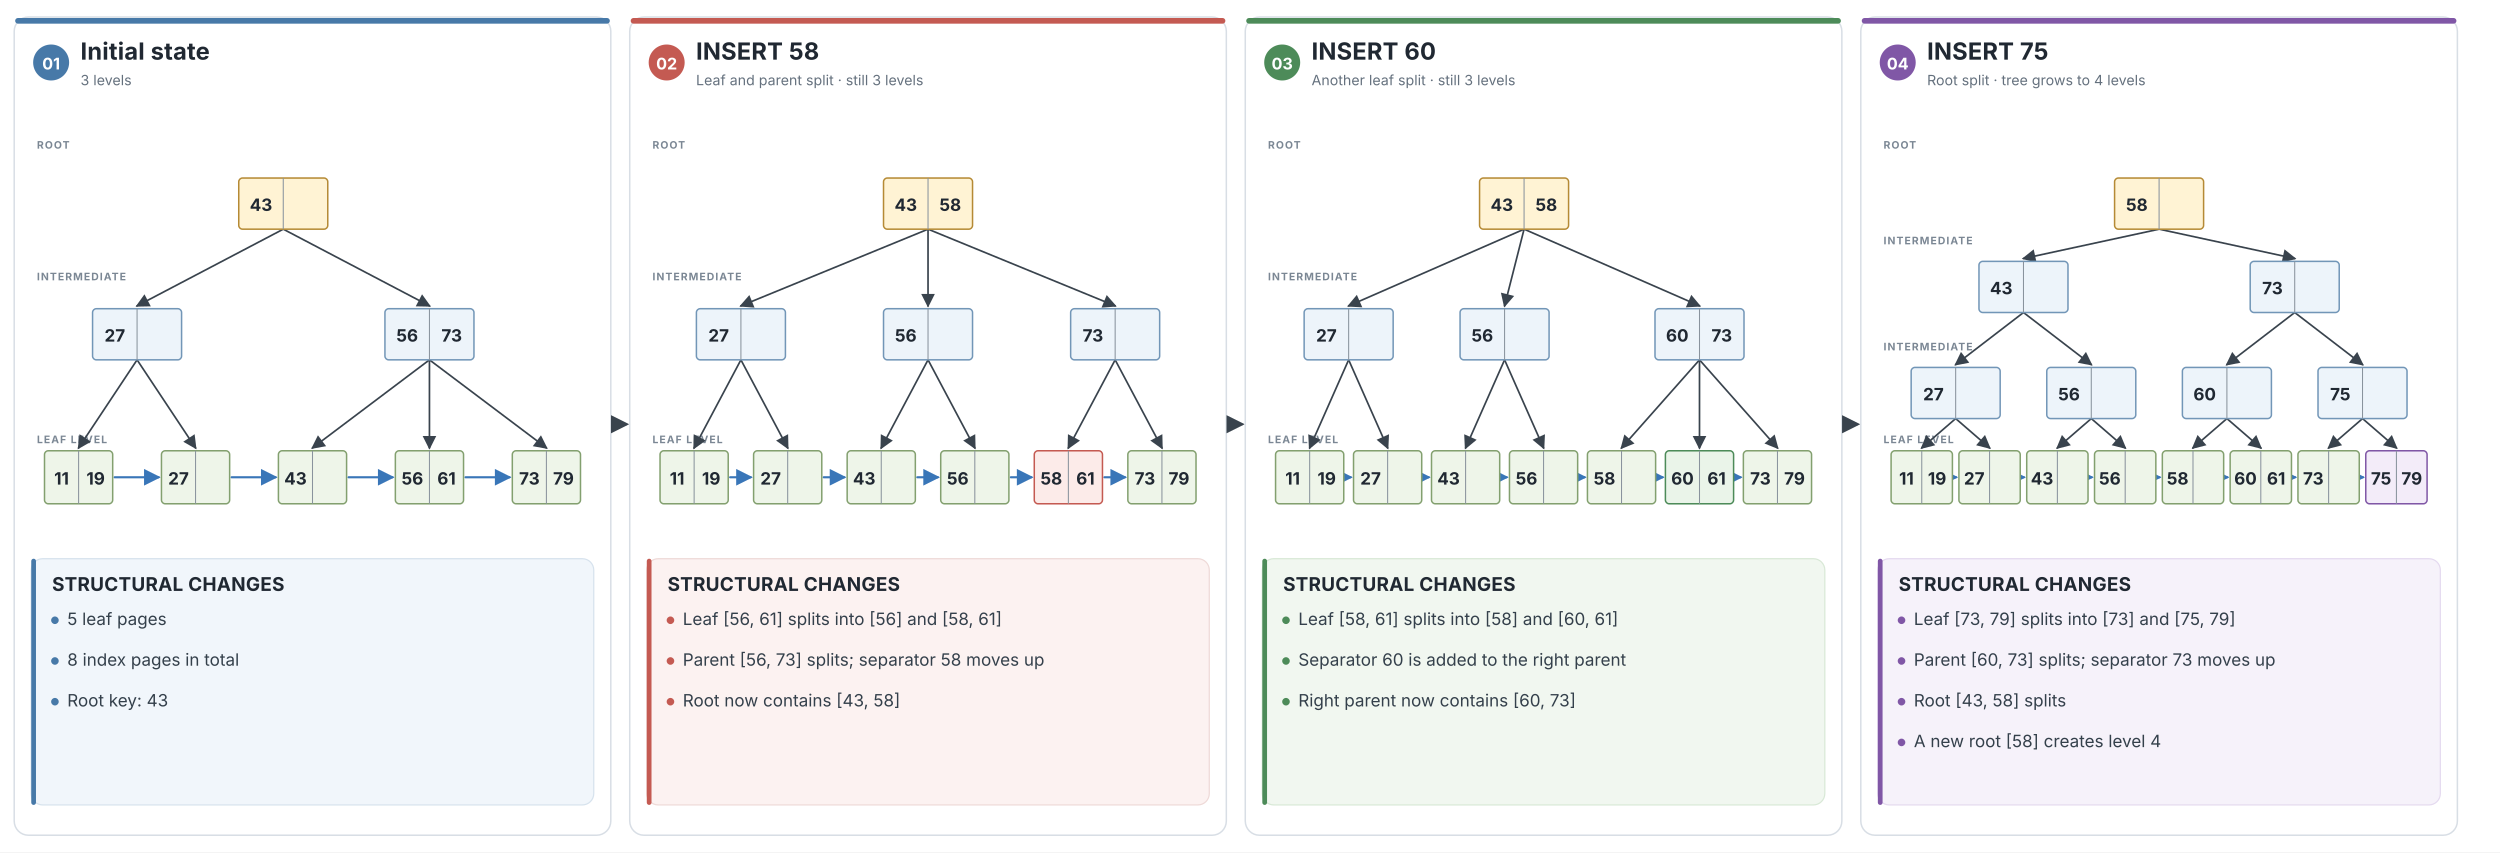
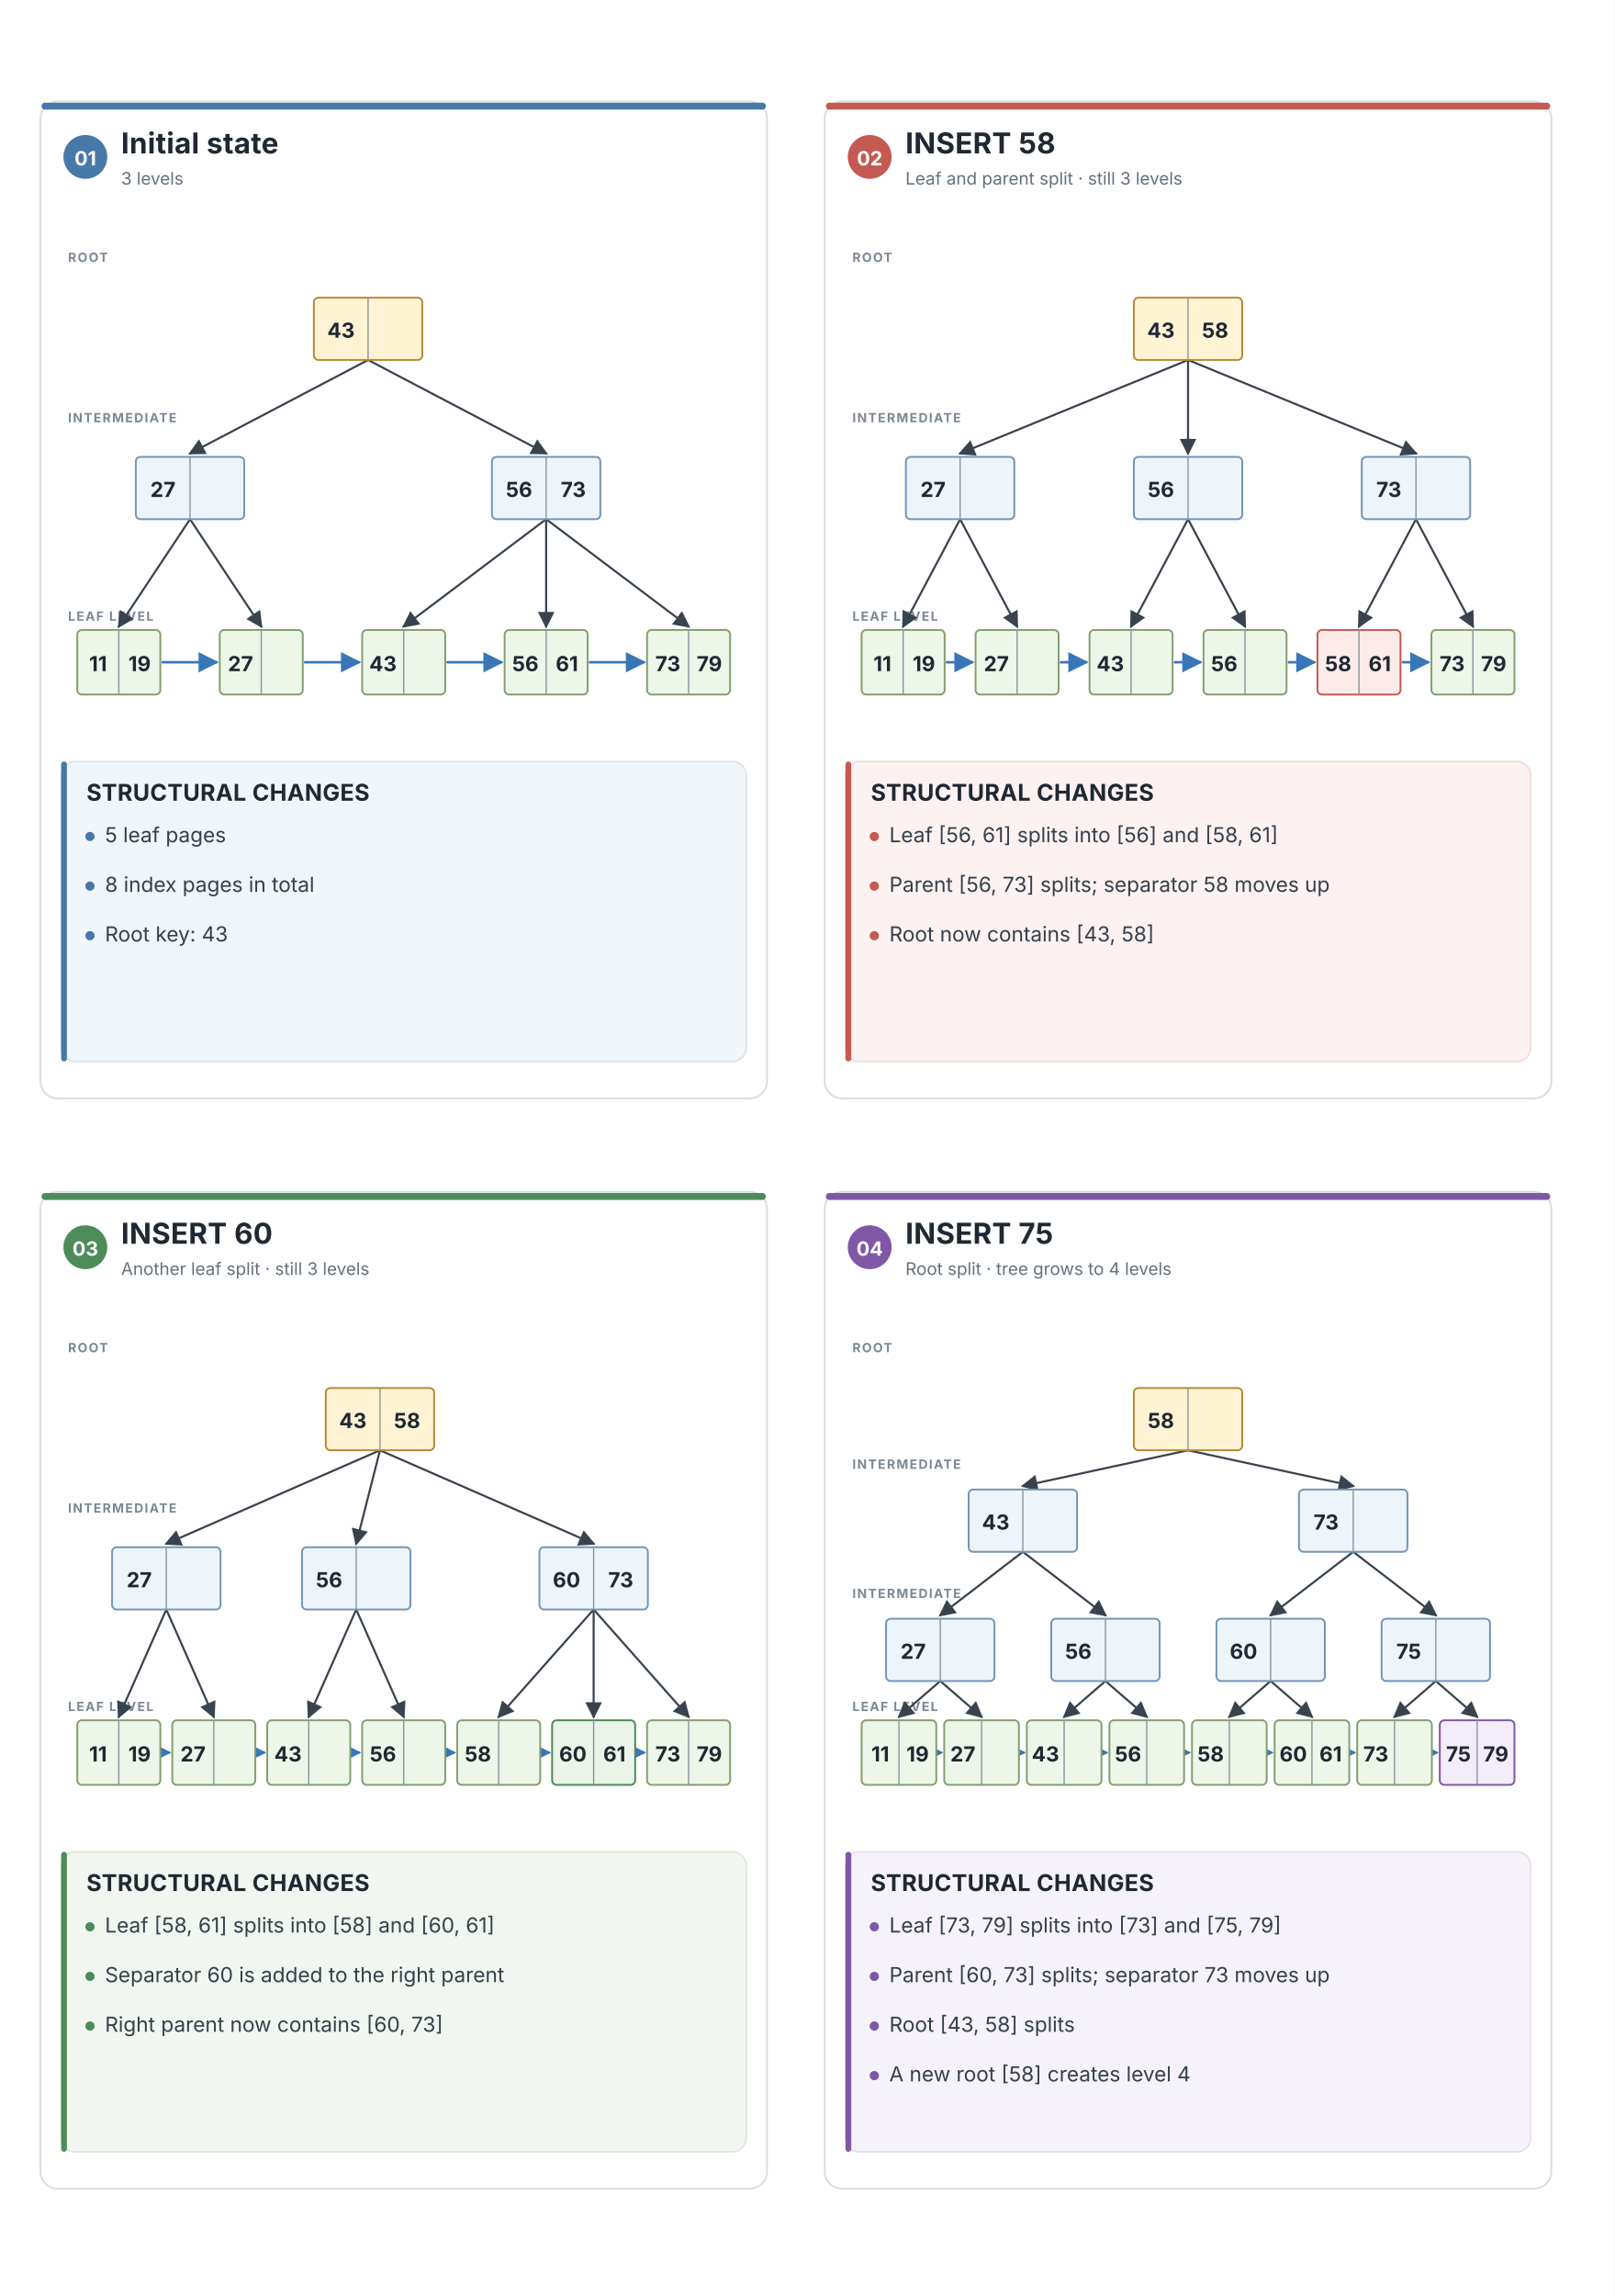
- <svg xmlns="http://www.w3.org/2000/svg" width="2640" height="900" viewBox="0 0 2640 900" role="img" aria-labelledby="title desc">
+ <svg xmlns="http://www.w3.org/2000/svg" width="1400" height="1990" viewBox="0 0 1400 1990" role="img" aria-labelledby="title desc">
  <defs>
    <marker id="arrowTree" markerWidth="8" markerHeight="8" refX="7" refY="4" orient="auto" markerUnits="strokeWidth">
      <path d="M0 0 L8 4 L0 8 Z" fill="#39434D" />
    </marker>
    <marker id="arrowLeaf" markerWidth="8" markerHeight="8" refX="7" refY="4" orient="auto" markerUnits="strokeWidth">
      <path d="M0 0 L8 4 L0 8 Z" fill="#3976B8" />
    </marker>
    <style>
    text { font-family: Inter, "Segoe UI", Arial, sans-serif; fill: #202832; }
    .panel { fill:#FFFFFF; stroke:#D8DEE5; stroke-width:1.6; }
    .stage-title { font-size:25px; font-weight:700; letter-spacing:.2px; }
    .stage-sub { font-size:15px; fill:#64707D; }
    .stage-num { font-size:17px; font-weight:700; fill:#FFFFFF; text-anchor:middle; dominant-baseline:middle; }
    .level-label { font-size:11px; font-weight:700; letter-spacing:1.1px; fill:#7B8794; }
    .key { font-size:18px; font-weight:650; text-anchor:middle; dominant-baseline:middle; }
    .leaf-key { font-size:15px; font-weight:650; text-anchor:middle; dominant-baseline:middle; }
    .tree-edge { fill:none; stroke:#39434D; stroke-width:1.8; stroke-linecap:round; marker-end:url(#arrowTree); }
    .leaf-edge { fill:none; stroke:#3976B8; stroke-width:2.2; stroke-linecap:round; marker-end:url(#arrowLeaf); }
    .note-head { font-size:20px; font-weight:700; letter-spacing:.25px; }
    .note { font-size:18px; fill:#34404B; }
    .node-outline { stroke-width:1.6; }
    .slot-divider { stroke:#89939D; stroke-width:1.1; }
  </style>
  </defs>
-   <rect width="100%" height="100%" fill="#FFFFFF" />
-   <rect class="panel" x="15" y="18" width="630" height="864" rx="15" />
-   <rect x="16" y="19" width="628" height="6" rx="3" fill="#4779A8" />
-   <circle cx="54" cy="66" r="19" fill="#4779A8" />
-   <text class="stage-num" x="54" y="67">01</text>
-   <text class="stage-title" x="85" y="63">Initial state</text>
-   <text class="stage-sub" x="85" y="90">3 levels</text>
-   <text class="level-label" x="39" y="157">ROOT</text>
-   <text class="level-label" x="39" y="296">INTERMEDIATE</text>
-   <text class="level-label" x="39" y="468">LEAF LEVEL</text>
-   <path class="tree-edge" d="M 144.75 380 L 83.00 473" />
-   <path class="tree-edge" d="M 144.75 380 L 206.50 473" />
-   <path class="tree-edge" d="M 453.50 380 L 330.00 473" />
-   <path class="tree-edge" d="M 453.50 380 L 453.50 473" />
-   <path class="tree-edge" d="M 453.50 380 L 577.00 473" />
-   <path class="tree-edge" d="M 299.12 242 L 144.75 323" />
-   <path class="tree-edge" d="M 299.12 242 L 453.50 323" />
-   <g>
-     <rect x="97.75" y="326" width="94" height="54" rx="4" fill="#EDF4FA" stroke="#7296B7" class="node-outline" />
-     <line class="slot-divider" x1="144.75" y1="326" x2="144.75" y2="380" />
-     <text class="key" x="121.25" y="354.00">27</text>
-   </g>
-   <g>
-     <rect x="406.50" y="326" width="94" height="54" rx="4" fill="#EDF4FA" stroke="#7296B7" class="node-outline" />
-     <line class="slot-divider" x1="453.50" y1="326" x2="453.50" y2="380" />
-     <text class="key" x="430.00" y="354.00">56</text>
-     <text class="key" x="477.00" y="354.00">73</text>
-   </g>
-   <g>
-     <rect x="252.12" y="188" width="94" height="54" rx="4" fill="#FFF3D4" stroke="#B58A35" class="node-outline" />
-     <line class="slot-divider" x1="299.12" y1="188" x2="299.12" y2="242" />
-     <text class="key" x="275.62" y="216.00">43</text>
-   </g>
-   <path class="leaf-edge" d="M 121.00 504.00 L 167.50 504.00" />
-   <path class="leaf-edge" d="M 244.50 504.00 L 291.00 504.00" />
-   <path class="leaf-edge" d="M 368.00 504.00 L 414.50 504.00" />
-   <path class="leaf-edge" d="M 491.50 504.00 L 538.00 504.00" />
-   <g>
-     <rect x="47.00" y="476" width="72" height="56" rx="4" fill="#EEF5E9" stroke="#83A06F" class="node-outline" />
-     <line class="slot-divider" x1="83.00" y1="476" x2="83.00" y2="532" />
-     <text class="key" x="65.00" y="505.00">11</text>
-     <text class="key" x="101.00" y="505.00">19</text>
-   </g>
-   <g>
-     <rect x="170.50" y="476" width="72" height="56" rx="4" fill="#EEF5E9" stroke="#83A06F" class="node-outline" />
-     <line class="slot-divider" x1="206.50" y1="476" x2="206.50" y2="532" />
-     <text class="key" x="188.50" y="505.00">27</text>
-   </g>
-   <g>
-     <rect x="294.00" y="476" width="72" height="56" rx="4" fill="#EEF5E9" stroke="#83A06F" class="node-outline" />
-     <line class="slot-divider" x1="330.00" y1="476" x2="330.00" y2="532" />
-     <text class="key" x="312.00" y="505.00">43</text>
-   </g>
-   <g>
-     <rect x="417.50" y="476" width="72" height="56" rx="4" fill="#EEF5E9" stroke="#83A06F" class="node-outline" />
-     <line class="slot-divider" x1="453.50" y1="476" x2="453.50" y2="532" />
-     <text class="key" x="435.50" y="505.00">56</text>
-     <text class="key" x="471.50" y="505.00">61</text>
-   </g>
-   <g>
-     <rect x="541.00" y="476" width="72" height="56" rx="4" fill="#EEF5E9" stroke="#83A06F" class="node-outline" />
-     <line class="slot-divider" x1="577.00" y1="476" x2="577.00" y2="532" />
-     <text class="key" x="559.00" y="505.00">73</text>
-     <text class="key" x="595.00" y="505.00">79</text>
-   </g>
-   <rect x="33" y="590" width="594" height="260" rx="12" fill="#F1F6FB" stroke="#D6E2ED" stroke-width="1.3" />
-   <rect x="33" y="590" width="5" height="260" rx="2.5" fill="#4779A8" />
-   <text class="note-head" x="55" y="624">STRUCTURAL CHANGES</text>
-   <circle cx="58" cy="655" r="4" fill="#4779A8" />
-   <text class="note" x="71" y="660">5 leaf pages</text>
-   <circle cx="58" cy="698" r="4" fill="#4779A8" />
-   <text class="note" x="71" y="703">8 index pages in total</text>
-   <circle cx="58" cy="741" r="4" fill="#4779A8" />
-   <text class="note" x="71" y="746">Root key: 43</text>
-   <path d="M 647.0 448 L 662.0 448" stroke="#A2ABB5" stroke-width="2.4" fill="none" marker-end="url(#arrowTree)" />
-   <rect class="panel" x="665" y="18" width="630" height="864" rx="15" />
-   <rect x="666" y="19" width="628" height="6" rx="3" fill="#C45A52" />
-   <circle cx="704" cy="66" r="19" fill="#C45A52" />
-   <text class="stage-num" x="704" y="67">02</text>
-   <text class="stage-title" x="735" y="63">INSERT 58</text>
-   <text class="stage-sub" x="735" y="90">Leaf and parent split · still 3 levels</text>
-   <text class="level-label" x="689" y="157">ROOT</text>
-   <text class="level-label" x="689" y="296">INTERMEDIATE</text>
-   <text class="level-label" x="689" y="468">LEAF LEVEL</text>
-   <path class="tree-edge" d="M 782.40 380 L 733.00 473" />
-   <path class="tree-edge" d="M 782.40 380 L 831.80 473" />
-   <path class="tree-edge" d="M 980.00 380 L 930.60 473" />
-   <path class="tree-edge" d="M 980.00 380 L 1029.40 473" />
-   <path class="tree-edge" d="M 1177.60 380 L 1128.20 473" />
-   <path class="tree-edge" d="M 1177.60 380 L 1227.00 473" />
-   <path class="tree-edge" d="M 980.00 242 L 782.40 323" />
-   <path class="tree-edge" d="M 980.00 242 L 980.00 323" />
-   <path class="tree-edge" d="M 980.00 242 L 1177.60 323" />
-   <g>
-     <rect x="735.40" y="326" width="94" height="54" rx="4" fill="#EDF4FA" stroke="#7296B7" class="node-outline" />
-     <line class="slot-divider" x1="782.40" y1="326" x2="782.40" y2="380" />
-     <text class="key" x="758.90" y="354.00">27</text>
-   </g>
-   <g>
-     <rect x="933.00" y="326" width="94" height="54" rx="4" fill="#EDF4FA" stroke="#7296B7" class="node-outline" />
-     <line class="slot-divider" x1="980.00" y1="326" x2="980.00" y2="380" />
-     <text class="key" x="956.50" y="354.00">56</text>
-   </g>
-   <g>
-     <rect x="1130.60" y="326" width="94" height="54" rx="4" fill="#EDF4FA" stroke="#7296B7" class="node-outline" />
-     <line class="slot-divider" x1="1177.60" y1="326" x2="1177.60" y2="380" />
-     <text class="key" x="1154.10" y="354.00">73</text>
-   </g>
-   <g>
-     <rect x="933.00" y="188" width="94" height="54" rx="4" fill="#FFF3D4" stroke="#B58A35" class="node-outline" />
-     <line class="slot-divider" x1="980.00" y1="188" x2="980.00" y2="242" />
-     <text class="key" x="956.50" y="216.00">43</text>
-     <text class="key" x="1003.50" y="216.00">58</text>
-   </g>
-   <path class="leaf-edge" d="M 771.00 504.00 L 792.80 504.00" />
-   <path class="leaf-edge" d="M 869.80 504.00 L 891.60 504.00" />
-   <path class="leaf-edge" d="M 968.60 504.00 L 990.40 504.00" />
-   <path class="leaf-edge" d="M 1067.40 504.00 L 1089.20 504.00" />
-   <path class="leaf-edge" d="M 1166.20 504.00 L 1188.00 504.00" />
-   <g>
-     <rect x="697.00" y="476" width="72" height="56" rx="4" fill="#EEF5E9" stroke="#83A06F" class="node-outline" />
-     <line class="slot-divider" x1="733.00" y1="476" x2="733.00" y2="532" />
-     <text class="key" x="715.00" y="505.00">11</text>
-     <text class="key" x="751.00" y="505.00">19</text>
-   </g>
-   <g>
-     <rect x="795.80" y="476" width="72" height="56" rx="4" fill="#EEF5E9" stroke="#83A06F" class="node-outline" />
-     <line class="slot-divider" x1="831.80" y1="476" x2="831.80" y2="532" />
-     <text class="key" x="813.80" y="505.00">27</text>
-   </g>
-   <g>
-     <rect x="894.60" y="476" width="72" height="56" rx="4" fill="#EEF5E9" stroke="#83A06F" class="node-outline" />
-     <line class="slot-divider" x1="930.60" y1="476" x2="930.60" y2="532" />
-     <text class="key" x="912.60" y="505.00">43</text>
-   </g>
-   <g>
-     <rect x="993.40" y="476" width="72" height="56" rx="4" fill="#EEF5E9" stroke="#83A06F" class="node-outline" />
-     <line class="slot-divider" x1="1029.40" y1="476" x2="1029.40" y2="532" />
-     <text class="key" x="1011.40" y="505.00">56</text>
-   </g>
-   <g>
-     <rect x="1092.20" y="476" width="72" height="56" rx="4" fill="#FCEBE9" stroke="#C45A52" class="node-outline" />
-     <line class="slot-divider" x1="1128.20" y1="476" x2="1128.20" y2="532" />
-     <text class="key" x="1110.20" y="505.00">58</text>
-     <text class="key" x="1146.20" y="505.00">61</text>
-   </g>
-   <g>
-     <rect x="1191.00" y="476" width="72" height="56" rx="4" fill="#EEF5E9" stroke="#83A06F" class="node-outline" />
-     <line class="slot-divider" x1="1227.00" y1="476" x2="1227.00" y2="532" />
-     <text class="key" x="1209.00" y="505.00">73</text>
-     <text class="key" x="1245.00" y="505.00">79</text>
-   </g>
-   <rect x="683" y="590" width="594" height="260" rx="12" fill="#FCF2F1" stroke="#EED9D7" stroke-width="1.3" />
-   <rect x="683" y="590" width="5" height="260" rx="2.5" fill="#C45A52" />
-   <text class="note-head" x="705" y="624">STRUCTURAL CHANGES</text>
-   <circle cx="708" cy="655" r="4" fill="#C45A52" />
-   <text class="note" x="721" y="660">Leaf [56, 61] splits into [56] and [58, 61]</text>
-   <circle cx="708" cy="698" r="4" fill="#C45A52" />
-   <text class="note" x="721" y="703">Parent [56, 73] splits; separator 58 moves up</text>
-   <circle cx="708" cy="741" r="4" fill="#C45A52" />
-   <text class="note" x="721" y="746">Root now contains [43, 58]</text>
-   <path d="M 1297.0 448 L 1312.0 448" stroke="#A2ABB5" stroke-width="2.4" fill="none" marker-end="url(#arrowTree)" />
-   <rect class="panel" x="1315" y="18" width="630" height="864" rx="15" />
-   <rect x="1316" y="19" width="628" height="6" rx="3" fill="#4D8B59" />
-   <circle cx="1354" cy="66" r="19" fill="#4D8B59" />
-   <text class="stage-num" x="1354" y="67">03</text>
-   <text class="stage-title" x="1385" y="63">INSERT 60</text>
-   <text class="stage-sub" x="1385" y="90">Another leaf split · still 3 levels</text>
-   <text class="level-label" x="1339" y="157">ROOT</text>
-   <text class="level-label" x="1339" y="296">INTERMEDIATE</text>
-   <text class="level-label" x="1339" y="468">LEAF LEVEL</text>
-   <path class="tree-edge" d="M 1424.17 380 L 1383.00 473" />
-   <path class="tree-edge" d="M 1424.17 380 L 1465.33 473" />
-   <path class="tree-edge" d="M 1588.83 380 L 1547.67 473" />
-   <path class="tree-edge" d="M 1588.83 380 L 1630.00 473" />
-   <path class="tree-edge" d="M 1794.67 380 L 1712.33 473" />
-   <path class="tree-edge" d="M 1794.67 380 L 1794.67 473" />
-   <path class="tree-edge" d="M 1794.67 380 L 1877.00 473" />
-   <path class="tree-edge" d="M 1609.42 242 L 1424.17 323" />
-   <path class="tree-edge" d="M 1609.42 242 L 1588.83 323" />
-   <path class="tree-edge" d="M 1609.42 242 L 1794.67 323" />
-   <g>
-     <rect x="1377.17" y="326" width="94" height="54" rx="4" fill="#EDF4FA" stroke="#7296B7" class="node-outline" />
-     <line class="slot-divider" x1="1424.17" y1="326" x2="1424.17" y2="380" />
-     <text class="key" x="1400.67" y="354.00">27</text>
-   </g>
-   <g>
-     <rect x="1541.83" y="326" width="94" height="54" rx="4" fill="#EDF4FA" stroke="#7296B7" class="node-outline" />
-     <line class="slot-divider" x1="1588.83" y1="326" x2="1588.83" y2="380" />
-     <text class="key" x="1565.33" y="354.00">56</text>
-   </g>
-   <g>
-     <rect x="1747.67" y="326" width="94" height="54" rx="4" fill="#EDF4FA" stroke="#7296B7" class="node-outline" />
-     <line class="slot-divider" x1="1794.67" y1="326" x2="1794.67" y2="380" />
-     <text class="key" x="1771.17" y="354.00">60</text>
-     <text class="key" x="1818.17" y="354.00">73</text>
-   </g>
-   <g>
-     <rect x="1562.42" y="188" width="94" height="54" rx="4" fill="#FFF3D4" stroke="#B58A35" class="node-outline" />
-     <line class="slot-divider" x1="1609.42" y1="188" x2="1609.42" y2="242" />
-     <text class="key" x="1585.92" y="216.00">43</text>
-     <text class="key" x="1632.92" y="216.00">58</text>
-   </g>
-   <path class="leaf-edge" d="M 1421.00 504.00 L 1426.33 504.00" />
-   <path class="leaf-edge" d="M 1503.33 504.00 L 1508.67 504.00" />
-   <path class="leaf-edge" d="M 1585.67 504.00 L 1591.00 504.00" />
-   <path class="leaf-edge" d="M 1668.00 504.00 L 1673.33 504.00" />
-   <path class="leaf-edge" d="M 1750.33 504.00 L 1755.67 504.00" />
-   <path class="leaf-edge" d="M 1832.67 504.00 L 1838.00 504.00" />
-   <g>
-     <rect x="1347.00" y="476" width="72" height="56" rx="4" fill="#EEF5E9" stroke="#83A06F" class="node-outline" />
-     <line class="slot-divider" x1="1383.00" y1="476" x2="1383.00" y2="532" />
-     <text class="key" x="1365.00" y="505.00">11</text>
-     <text class="key" x="1401.00" y="505.00">19</text>
-   </g>
-   <g>
-     <rect x="1429.33" y="476" width="72" height="56" rx="4" fill="#EEF5E9" stroke="#83A06F" class="node-outline" />
-     <line class="slot-divider" x1="1465.33" y1="476" x2="1465.33" y2="532" />
-     <text class="key" x="1447.33" y="505.00">27</text>
-   </g>
-   <g>
-     <rect x="1511.67" y="476" width="72" height="56" rx="4" fill="#EEF5E9" stroke="#83A06F" class="node-outline" />
-     <line class="slot-divider" x1="1547.67" y1="476" x2="1547.67" y2="532" />
-     <text class="key" x="1529.67" y="505.00">43</text>
-   </g>
-   <g>
-     <rect x="1594.00" y="476" width="72" height="56" rx="4" fill="#EEF5E9" stroke="#83A06F" class="node-outline" />
-     <line class="slot-divider" x1="1630.00" y1="476" x2="1630.00" y2="532" />
-     <text class="key" x="1612.00" y="505.00">56</text>
-   </g>
-   <g>
-     <rect x="1676.33" y="476" width="72" height="56" rx="4" fill="#EEF5E9" stroke="#83A06F" class="node-outline" />
-     <line class="slot-divider" x1="1712.33" y1="476" x2="1712.33" y2="532" />
-     <text class="key" x="1694.33" y="505.00">58</text>
-   </g>
-   <g>
-     <rect x="1758.67" y="476" width="72" height="56" rx="4" fill="#EAF4E9" stroke="#4D8B59" class="node-outline" />
-     <line class="slot-divider" x1="1794.67" y1="476" x2="1794.67" y2="532" />
-     <text class="key" x="1776.67" y="505.00">60</text>
-     <text class="key" x="1812.67" y="505.00">61</text>
-   </g>
-   <g>
-     <rect x="1841.00" y="476" width="72" height="56" rx="4" fill="#EEF5E9" stroke="#83A06F" class="node-outline" />
-     <line class="slot-divider" x1="1877.00" y1="476" x2="1877.00" y2="532" />
-     <text class="key" x="1859.00" y="505.00">73</text>
-     <text class="key" x="1895.00" y="505.00">79</text>
-   </g>
-   <rect x="1333" y="590" width="594" height="260" rx="12" fill="#F1F7F0" stroke="#D8E8D6" stroke-width="1.3" />
-   <rect x="1333" y="590" width="5" height="260" rx="2.5" fill="#4D8B59" />
-   <text class="note-head" x="1355" y="624">STRUCTURAL CHANGES</text>
-   <circle cx="1358" cy="655" r="4" fill="#4D8B59" />
-   <text class="note" x="1371" y="660">Leaf [58, 61] splits into [58] and [60, 61]</text>
-   <circle cx="1358" cy="698" r="4" fill="#4D8B59" />
-   <text class="note" x="1371" y="703">Separator 60 is added to the right parent</text>
-   <circle cx="1358" cy="741" r="4" fill="#4D8B59" />
-   <text class="note" x="1371" y="746">Right parent now contains [60, 73]</text>
-   <path d="M 1947.0 448 L 1962.0 448" stroke="#A2ABB5" stroke-width="2.4" fill="none" marker-end="url(#arrowTree)" />
-   <rect class="panel" x="1965" y="18" width="630" height="864" rx="15" />
-   <rect x="1966" y="19" width="628" height="6" rx="3" fill="#8057A6" />
-   <circle cx="2004" cy="66" r="19" fill="#8057A6" />
-   <text class="stage-num" x="2004" y="67">04</text>
-   <text class="stage-title" x="2035" y="63">INSERT 75</text>
-   <text class="stage-sub" x="2035" y="90">Root split · tree grows to 4 levels</text>
-   <text class="level-label" x="1989" y="157">ROOT</text>
-   <text class="level-label" x="1989" y="258">INTERMEDIATE</text>
-   <text class="level-label" x="1989" y="370">INTERMEDIATE</text>
-   <text class="level-label" x="1989" y="468">LEAF LEVEL</text>
-   <path class="tree-edge" d="M 2280.00 242 L 2136.79 273" />
-   <path class="tree-edge" d="M 2280.00 242 L 2423.21 273" />
-   <path class="tree-edge" d="M 2136.79 330 L 2065.18 385" />
-   <path class="tree-edge" d="M 2136.79 330 L 2208.39 385" />
-   <path class="tree-edge" d="M 2423.21 330 L 2351.61 385" />
-   <path class="tree-edge" d="M 2423.21 330 L 2494.82 385" />
-   <path class="tree-edge" d="M 2065.18 442 L 2029.38 473" />
-   <path class="tree-edge" d="M 2065.18 442 L 2100.98 473" />
-   <path class="tree-edge" d="M 2208.39 442 L 2172.59 473" />
-   <path class="tree-edge" d="M 2208.39 442 L 2244.20 473" />
-   <path class="tree-edge" d="M 2351.61 442 L 2315.80 473" />
-   <path class="tree-edge" d="M 2351.61 442 L 2387.41 473" />
-   <path class="tree-edge" d="M 2494.82 442 L 2459.02 473" />
-   <path class="tree-edge" d="M 2494.82 442 L 2530.62 473" />
-   <g>
-     <rect x="2018.18" y="388" width="94" height="54" rx="4" fill="#EDF4FA" stroke="#7296B7" class="node-outline" />
-     <line class="slot-divider" x1="2065.18" y1="388" x2="2065.18" y2="442" />
-     <text class="key" x="2041.68" y="416.00">27</text>
-   </g>
-   <g>
-     <rect x="2161.39" y="388" width="94" height="54" rx="4" fill="#EDF4FA" stroke="#7296B7" class="node-outline" />
-     <line class="slot-divider" x1="2208.39" y1="388" x2="2208.39" y2="442" />
-     <text class="key" x="2184.89" y="416.00">56</text>
-   </g>
-   <g>
-     <rect x="2304.61" y="388" width="94" height="54" rx="4" fill="#EDF4FA" stroke="#7296B7" class="node-outline" />
-     <line class="slot-divider" x1="2351.61" y1="388" x2="2351.61" y2="442" />
-     <text class="key" x="2328.11" y="416.00">60</text>
-   </g>
-   <g>
-     <rect x="2447.82" y="388" width="94" height="54" rx="4" fill="#EDF4FA" stroke="#7296B7" class="node-outline" />
-     <line class="slot-divider" x1="2494.82" y1="388" x2="2494.82" y2="442" />
-     <text class="key" x="2471.32" y="416.00">75</text>
-   </g>
-   <g>
-     <rect x="2089.79" y="276" width="94" height="54" rx="4" fill="#EDF4FA" stroke="#7296B7" class="node-outline" />
-     <line class="slot-divider" x1="2136.79" y1="276" x2="2136.79" y2="330" />
-     <text class="key" x="2113.29" y="304.00">43</text>
-   </g>
-   <g>
-     <rect x="2376.21" y="276" width="94" height="54" rx="4" fill="#EDF4FA" stroke="#7296B7" class="node-outline" />
-     <line class="slot-divider" x1="2423.21" y1="276" x2="2423.21" y2="330" />
-     <text class="key" x="2399.71" y="304.00">73</text>
-   </g>
-   <g>
-     <rect x="2233.00" y="188" width="94" height="54" rx="4" fill="#FFF3D4" stroke="#B58A35" class="node-outline" />
-     <line class="slot-divider" x1="2280.00" y1="188" x2="2280.00" y2="242" />
-     <text class="key" x="2256.50" y="216.00">58</text>
-   </g>
-   <path class="leaf-edge" d="M 2063.75 504.00 L 2065.61 504.00" />
-   <path class="leaf-edge" d="M 2135.36 504.00 L 2137.21 504.00" />
-   <path class="leaf-edge" d="M 2206.96 504.00 L 2208.82 504.00" />
-   <path class="leaf-edge" d="M 2278.57 504.00 L 2280.43 504.00" />
-   <path class="leaf-edge" d="M 2350.18 504.00 L 2352.04 504.00" />
-   <path class="leaf-edge" d="M 2421.79 504.00 L 2423.64 504.00" />
-   <path class="leaf-edge" d="M 2493.39 504.00 L 2495.25 504.00" />
-   <g>
-     <rect x="1997.00" y="476" width="64.75" height="56" rx="4" fill="#EEF5E9" stroke="#83A06F" class="node-outline" />
-     <line class="slot-divider" x1="2029.38" y1="476" x2="2029.38" y2="532" />
-     <text class="key" x="2013.19" y="505.00">11</text>
-     <text class="key" x="2045.56" y="505.00">19</text>
-   </g>
-   <g>
-     <rect x="2068.61" y="476" width="64.75" height="56" rx="4" fill="#EEF5E9" stroke="#83A06F" class="node-outline" />
-     <line class="slot-divider" x1="2100.98" y1="476" x2="2100.98" y2="532" />
-     <text class="key" x="2084.79" y="505.00">27</text>
-   </g>
-   <g>
-     <rect x="2140.21" y="476" width="64.75" height="56" rx="4" fill="#EEF5E9" stroke="#83A06F" class="node-outline" />
-     <line class="slot-divider" x1="2172.59" y1="476" x2="2172.59" y2="532" />
-     <text class="key" x="2156.40" y="505.00">43</text>
-   </g>
-   <g>
-     <rect x="2211.82" y="476" width="64.75" height="56" rx="4" fill="#EEF5E9" stroke="#83A06F" class="node-outline" />
-     <line class="slot-divider" x1="2244.20" y1="476" x2="2244.20" y2="532" />
-     <text class="key" x="2228.01" y="505.00">56</text>
-   </g>
-   <g>
-     <rect x="2283.43" y="476" width="64.75" height="56" rx="4" fill="#EEF5E9" stroke="#83A06F" class="node-outline" />
-     <line class="slot-divider" x1="2315.80" y1="476" x2="2315.80" y2="532" />
-     <text class="key" x="2299.62" y="505.00">58</text>
-   </g>
-   <g>
-     <rect x="2355.04" y="476" width="64.75" height="56" rx="4" fill="#EEF5E9" stroke="#83A06F" class="node-outline" />
-     <line class="slot-divider" x1="2387.41" y1="476" x2="2387.41" y2="532" />
-     <text class="key" x="2371.22" y="505.00">60</text>
-     <text class="key" x="2403.60" y="505.00">61</text>
-   </g>
-   <g>
-     <rect x="2426.64" y="476" width="64.75" height="56" rx="4" fill="#EEF5E9" stroke="#83A06F" class="node-outline" />
-     <line class="slot-divider" x1="2459.02" y1="476" x2="2459.02" y2="532" />
-     <text class="key" x="2442.83" y="505.00">73</text>
-   </g>
-   <g>
-     <rect x="2498.25" y="476" width="64.75" height="56" rx="4" fill="#F3ECF9" stroke="#8057A6" class="node-outline" />
-     <line class="slot-divider" x1="2530.62" y1="476" x2="2530.62" y2="532" />
-     <text class="key" x="2514.44" y="505.00">75</text>
-     <text class="key" x="2546.81" y="505.00">79</text>
-   </g>
-   <rect x="1983" y="590" width="594" height="260" rx="12" fill="#F6F2FA" stroke="#E4D9EF" stroke-width="1.3" />
-   <rect x="1983" y="590" width="5" height="260" rx="2.5" fill="#8057A6" />
-   <text class="note-head" x="2005" y="624">STRUCTURAL CHANGES</text>
-   <circle cx="2008" cy="655" r="4" fill="#8057A6" />
-   <text class="note" x="2021" y="660">Leaf [73, 79] splits into [73] and [75, 79]</text>
-   <circle cx="2008" cy="698" r="4" fill="#8057A6" />
-   <text class="note" x="2021" y="703">Parent [60, 73] splits; separator 73 moves up</text>
-   <circle cx="2008" cy="741" r="4" fill="#8057A6" />
-   <text class="note" x="2021" y="746">Root [43, 58] splits</text>
-   <circle cx="2008" cy="784" r="4" fill="#8057A6" />
-   <text class="note" x="2021" y="789">A new root [58] creates level 4</text>
+   <style>
+     text { font-family: Inter, "Segoe UI", Arial, sans-serif; fill: #202832; }
+     .panel { fill:#FFFFFF; stroke:#D8DEE5; stroke-width:1.6; }
+     .stage-title { font-size:25px; font-weight:700; letter-spacing:.2px; }
+     .stage-sub { font-size:15px; fill:#64707D; }
+     .stage-num { font-size:17px; font-weight:700; fill:#FFFFFF; text-anchor:middle; dominant-baseline:middle; }
+     .level-label { font-size:11px; font-weight:700; letter-spacing:1.1px; fill:#7B8794; }
+     .key { font-size:18px; font-weight:650; text-anchor:middle; dominant-baseline:middle; }
+     .leaf-key { font-size:15px; font-weight:650; text-anchor:middle; dominant-baseline:middle; }
+     .tree-edge { fill:none; stroke:#39434D; stroke-width:1.8; stroke-linecap:round; marker-end:url(#arrowTree); }
+     .leaf-edge { fill:none; stroke:#3976B8; stroke-width:2.2; stroke-linecap:round; marker-end:url(#arrowLeaf); }
+     .note-head { font-size:20px; font-weight:700; letter-spacing:.25px; }
+     .note { font-size:18px; fill:#34404B; }
+     .node-outline { stroke-width:1.6; }
+     .slot-divider { stroke:#89939D; stroke-width:1.1; }
+   </style>
+   <rect width="1400" height="1990" fill="#FFFFFF" />
+   <defs>
+     <g id="full-diagram">
+       <rect width="100%" height="100%" fill="#FFFFFF" />
+       <rect class="panel" x="15" y="18" width="630" height="864" rx="15" />
+       <rect x="16" y="19" width="628" height="6" rx="3" fill="#4779A8" />
+       <circle cx="54" cy="66" r="19" fill="#4779A8" />
+       <text class="stage-num" x="54" y="67">01</text>
+       <text class="stage-title" x="85" y="63">Initial state</text>
+       <text class="stage-sub" x="85" y="90">3 levels</text>
+       <text class="level-label" x="39" y="157">ROOT</text>
+       <text class="level-label" x="39" y="296">INTERMEDIATE</text>
+       <text class="level-label" x="39" y="468">LEAF LEVEL</text>
+       <path class="tree-edge" d="M 144.75 380 L 83.00 473" />
+       <path class="tree-edge" d="M 144.75 380 L 206.50 473" />
+       <path class="tree-edge" d="M 453.50 380 L 330.00 473" />
+       <path class="tree-edge" d="M 453.50 380 L 453.50 473" />
+       <path class="tree-edge" d="M 453.50 380 L 577.00 473" />
+       <path class="tree-edge" d="M 299.12 242 L 144.75 323" />
+       <path class="tree-edge" d="M 299.12 242 L 453.50 323" />
+       <g>
+         <rect x="97.75" y="326" width="94" height="54" rx="4" fill="#EDF4FA" stroke="#7296B7" class="node-outline" />
+         <line class="slot-divider" x1="144.75" y1="326" x2="144.75" y2="380" />
+         <text class="key" x="121.25" y="354.00">27</text>
+       </g>
+       <g>
+         <rect x="406.50" y="326" width="94" height="54" rx="4" fill="#EDF4FA" stroke="#7296B7" class="node-outline" />
+         <line class="slot-divider" x1="453.50" y1="326" x2="453.50" y2="380" />
+         <text class="key" x="430.00" y="354.00">56</text>
+         <text class="key" x="477.00" y="354.00">73</text>
+       </g>
+       <g>
+         <rect x="252.12" y="188" width="94" height="54" rx="4" fill="#FFF3D4" stroke="#B58A35" class="node-outline" />
+         <line class="slot-divider" x1="299.12" y1="188" x2="299.12" y2="242" />
+         <text class="key" x="275.62" y="216.00">43</text>
+       </g>
+       <path class="leaf-edge" d="M 121.00 504.00 L 167.50 504.00" />
+       <path class="leaf-edge" d="M 244.50 504.00 L 291.00 504.00" />
+       <path class="leaf-edge" d="M 368.00 504.00 L 414.50 504.00" />
+       <path class="leaf-edge" d="M 491.50 504.00 L 538.00 504.00" />
+       <g>
+         <rect x="47.00" y="476" width="72" height="56" rx="4" fill="#EEF5E9" stroke="#83A06F" class="node-outline" />
+         <line class="slot-divider" x1="83.00" y1="476" x2="83.00" y2="532" />
+         <text class="key" x="65.00" y="505.00">11</text>
+         <text class="key" x="101.00" y="505.00">19</text>
+       </g>
+       <g>
+         <rect x="170.50" y="476" width="72" height="56" rx="4" fill="#EEF5E9" stroke="#83A06F" class="node-outline" />
+         <line class="slot-divider" x1="206.50" y1="476" x2="206.50" y2="532" />
+         <text class="key" x="188.50" y="505.00">27</text>
+       </g>
+       <g>
+         <rect x="294.00" y="476" width="72" height="56" rx="4" fill="#EEF5E9" stroke="#83A06F" class="node-outline" />
+         <line class="slot-divider" x1="330.00" y1="476" x2="330.00" y2="532" />
+         <text class="key" x="312.00" y="505.00">43</text>
+       </g>
+       <g>
+         <rect x="417.50" y="476" width="72" height="56" rx="4" fill="#EEF5E9" stroke="#83A06F" class="node-outline" />
+         <line class="slot-divider" x1="453.50" y1="476" x2="453.50" y2="532" />
+         <text class="key" x="435.50" y="505.00">56</text>
+         <text class="key" x="471.50" y="505.00">61</text>
+       </g>
+       <g>
+         <rect x="541.00" y="476" width="72" height="56" rx="4" fill="#EEF5E9" stroke="#83A06F" class="node-outline" />
+         <line class="slot-divider" x1="577.00" y1="476" x2="577.00" y2="532" />
+         <text class="key" x="559.00" y="505.00">73</text>
+         <text class="key" x="595.00" y="505.00">79</text>
+       </g>
+       <rect x="33" y="590" width="594" height="260" rx="12" fill="#F1F6FB" stroke="#D6E2ED" stroke-width="1.3" />
+       <rect x="33" y="590" width="5" height="260" rx="2.5" fill="#4779A8" />
+       <text class="note-head" x="55" y="624">STRUCTURAL CHANGES</text>
+       <circle cx="58" cy="655" r="4" fill="#4779A8" />
+       <text class="note" x="71" y="660">5 leaf pages</text>
+       <circle cx="58" cy="698" r="4" fill="#4779A8" />
+       <text class="note" x="71" y="703">8 index pages in total</text>
+       <circle cx="58" cy="741" r="4" fill="#4779A8" />
+       <text class="note" x="71" y="746">Root key: 43</text>
+       <rect class="panel" x="665" y="18" width="630" height="864" rx="15" />
+       <rect x="666" y="19" width="628" height="6" rx="3" fill="#C45A52" />
+       <circle cx="704" cy="66" r="19" fill="#C45A52" />
+       <text class="stage-num" x="704" y="67">02</text>
+       <text class="stage-title" x="735" y="63">INSERT 58</text>
+       <text class="stage-sub" x="735" y="90">Leaf and parent split · still 3 levels</text>
+       <text class="level-label" x="689" y="157">ROOT</text>
+       <text class="level-label" x="689" y="296">INTERMEDIATE</text>
+       <text class="level-label" x="689" y="468">LEAF LEVEL</text>
+       <path class="tree-edge" d="M 782.40 380 L 733.00 473" />
+       <path class="tree-edge" d="M 782.40 380 L 831.80 473" />
+       <path class="tree-edge" d="M 980.00 380 L 930.60 473" />
+       <path class="tree-edge" d="M 980.00 380 L 1029.40 473" />
+       <path class="tree-edge" d="M 1177.60 380 L 1128.20 473" />
+       <path class="tree-edge" d="M 1177.60 380 L 1227.00 473" />
+       <path class="tree-edge" d="M 980.00 242 L 782.40 323" />
+       <path class="tree-edge" d="M 980.00 242 L 980.00 323" />
+       <path class="tree-edge" d="M 980.00 242 L 1177.60 323" />
+       <g>
+         <rect x="735.40" y="326" width="94" height="54" rx="4" fill="#EDF4FA" stroke="#7296B7" class="node-outline" />
+         <line class="slot-divider" x1="782.40" y1="326" x2="782.40" y2="380" />
+         <text class="key" x="758.90" y="354.00">27</text>
+       </g>
+       <g>
+         <rect x="933.00" y="326" width="94" height="54" rx="4" fill="#EDF4FA" stroke="#7296B7" class="node-outline" />
+         <line class="slot-divider" x1="980.00" y1="326" x2="980.00" y2="380" />
+         <text class="key" x="956.50" y="354.00">56</text>
+       </g>
+       <g>
+         <rect x="1130.60" y="326" width="94" height="54" rx="4" fill="#EDF4FA" stroke="#7296B7" class="node-outline" />
+         <line class="slot-divider" x1="1177.60" y1="326" x2="1177.60" y2="380" />
+         <text class="key" x="1154.10" y="354.00">73</text>
+       </g>
+       <g>
+         <rect x="933.00" y="188" width="94" height="54" rx="4" fill="#FFF3D4" stroke="#B58A35" class="node-outline" />
+         <line class="slot-divider" x1="980.00" y1="188" x2="980.00" y2="242" />
+         <text class="key" x="956.50" y="216.00">43</text>
+         <text class="key" x="1003.50" y="216.00">58</text>
+       </g>
+       <path class="leaf-edge" d="M 771.00 504.00 L 792.80 504.00" />
+       <path class="leaf-edge" d="M 869.80 504.00 L 891.60 504.00" />
+       <path class="leaf-edge" d="M 968.60 504.00 L 990.40 504.00" />
+       <path class="leaf-edge" d="M 1067.40 504.00 L 1089.20 504.00" />
+       <path class="leaf-edge" d="M 1166.20 504.00 L 1188.00 504.00" />
+       <g>
+         <rect x="697.00" y="476" width="72" height="56" rx="4" fill="#EEF5E9" stroke="#83A06F" class="node-outline" />
+         <line class="slot-divider" x1="733.00" y1="476" x2="733.00" y2="532" />
+         <text class="key" x="715.00" y="505.00">11</text>
+         <text class="key" x="751.00" y="505.00">19</text>
+       </g>
+       <g>
+         <rect x="795.80" y="476" width="72" height="56" rx="4" fill="#EEF5E9" stroke="#83A06F" class="node-outline" />
+         <line class="slot-divider" x1="831.80" y1="476" x2="831.80" y2="532" />
+         <text class="key" x="813.80" y="505.00">27</text>
+       </g>
+       <g>
+         <rect x="894.60" y="476" width="72" height="56" rx="4" fill="#EEF5E9" stroke="#83A06F" class="node-outline" />
+         <line class="slot-divider" x1="930.60" y1="476" x2="930.60" y2="532" />
+         <text class="key" x="912.60" y="505.00">43</text>
+       </g>
+       <g>
+         <rect x="993.40" y="476" width="72" height="56" rx="4" fill="#EEF5E9" stroke="#83A06F" class="node-outline" />
+         <line class="slot-divider" x1="1029.40" y1="476" x2="1029.40" y2="532" />
+         <text class="key" x="1011.40" y="505.00">56</text>
+       </g>
+       <g>
+         <rect x="1092.20" y="476" width="72" height="56" rx="4" fill="#FCEBE9" stroke="#C45A52" class="node-outline" />
+         <line class="slot-divider" x1="1128.20" y1="476" x2="1128.20" y2="532" />
+         <text class="key" x="1110.20" y="505.00">58</text>
+         <text class="key" x="1146.20" y="505.00">61</text>
+       </g>
+       <g>
+         <rect x="1191.00" y="476" width="72" height="56" rx="4" fill="#EEF5E9" stroke="#83A06F" class="node-outline" />
+         <line class="slot-divider" x1="1227.00" y1="476" x2="1227.00" y2="532" />
+         <text class="key" x="1209.00" y="505.00">73</text>
+         <text class="key" x="1245.00" y="505.00">79</text>
+       </g>
+       <rect x="683" y="590" width="594" height="260" rx="12" fill="#FCF2F1" stroke="#EED9D7" stroke-width="1.3" />
+       <rect x="683" y="590" width="5" height="260" rx="2.5" fill="#C45A52" />
+       <text class="note-head" x="705" y="624">STRUCTURAL CHANGES</text>
+       <circle cx="708" cy="655" r="4" fill="#C45A52" />
+       <text class="note" x="721" y="660">Leaf [56, 61] splits into [56] and [58, 61]</text>
+       <circle cx="708" cy="698" r="4" fill="#C45A52" />
+       <text class="note" x="721" y="703">Parent [56, 73] splits; separator 58 moves up</text>
+       <circle cx="708" cy="741" r="4" fill="#C45A52" />
+       <text class="note" x="721" y="746">Root now contains [43, 58]</text>
+       <rect class="panel" x="1315" y="18" width="630" height="864" rx="15" />
+       <rect x="1316" y="19" width="628" height="6" rx="3" fill="#4D8B59" />
+       <circle cx="1354" cy="66" r="19" fill="#4D8B59" />
+       <text class="stage-num" x="1354" y="67">03</text>
+       <text class="stage-title" x="1385" y="63">INSERT 60</text>
+       <text class="stage-sub" x="1385" y="90">Another leaf split · still 3 levels</text>
+       <text class="level-label" x="1339" y="157">ROOT</text>
+       <text class="level-label" x="1339" y="296">INTERMEDIATE</text>
+       <text class="level-label" x="1339" y="468">LEAF LEVEL</text>
+       <path class="tree-edge" d="M 1424.17 380 L 1383.00 473" />
+       <path class="tree-edge" d="M 1424.17 380 L 1465.33 473" />
+       <path class="tree-edge" d="M 1588.83 380 L 1547.67 473" />
+       <path class="tree-edge" d="M 1588.83 380 L 1630.00 473" />
+       <path class="tree-edge" d="M 1794.67 380 L 1712.33 473" />
+       <path class="tree-edge" d="M 1794.67 380 L 1794.67 473" />
+       <path class="tree-edge" d="M 1794.67 380 L 1877.00 473" />
+       <path class="tree-edge" d="M 1609.42 242 L 1424.17 323" />
+       <path class="tree-edge" d="M 1609.42 242 L 1588.83 323" />
+       <path class="tree-edge" d="M 1609.42 242 L 1794.67 323" />
+       <g>
+         <rect x="1377.17" y="326" width="94" height="54" rx="4" fill="#EDF4FA" stroke="#7296B7" class="node-outline" />
+         <line class="slot-divider" x1="1424.17" y1="326" x2="1424.17" y2="380" />
+         <text class="key" x="1400.67" y="354.00">27</text>
+       </g>
+       <g>
+         <rect x="1541.83" y="326" width="94" height="54" rx="4" fill="#EDF4FA" stroke="#7296B7" class="node-outline" />
+         <line class="slot-divider" x1="1588.83" y1="326" x2="1588.83" y2="380" />
+         <text class="key" x="1565.33" y="354.00">56</text>
+       </g>
+       <g>
+         <rect x="1747.67" y="326" width="94" height="54" rx="4" fill="#EDF4FA" stroke="#7296B7" class="node-outline" />
+         <line class="slot-divider" x1="1794.67" y1="326" x2="1794.67" y2="380" />
+         <text class="key" x="1771.17" y="354.00">60</text>
+         <text class="key" x="1818.17" y="354.00">73</text>
+       </g>
+       <g>
+         <rect x="1562.42" y="188" width="94" height="54" rx="4" fill="#FFF3D4" stroke="#B58A35" class="node-outline" />
+         <line class="slot-divider" x1="1609.42" y1="188" x2="1609.42" y2="242" />
+         <text class="key" x="1585.92" y="216.00">43</text>
+         <text class="key" x="1632.92" y="216.00">58</text>
+       </g>
+       <path class="leaf-edge" d="M 1421.00 504.00 L 1426.33 504.00" />
+       <path class="leaf-edge" d="M 1503.33 504.00 L 1508.67 504.00" />
+       <path class="leaf-edge" d="M 1585.67 504.00 L 1591.00 504.00" />
+       <path class="leaf-edge" d="M 1668.00 504.00 L 1673.33 504.00" />
+       <path class="leaf-edge" d="M 1750.33 504.00 L 1755.67 504.00" />
+       <path class="leaf-edge" d="M 1832.67 504.00 L 1838.00 504.00" />
+       <g>
+         <rect x="1347.00" y="476" width="72" height="56" rx="4" fill="#EEF5E9" stroke="#83A06F" class="node-outline" />
+         <line class="slot-divider" x1="1383.00" y1="476" x2="1383.00" y2="532" />
+         <text class="key" x="1365.00" y="505.00">11</text>
+         <text class="key" x="1401.00" y="505.00">19</text>
+       </g>
+       <g>
+         <rect x="1429.33" y="476" width="72" height="56" rx="4" fill="#EEF5E9" stroke="#83A06F" class="node-outline" />
+         <line class="slot-divider" x1="1465.33" y1="476" x2="1465.33" y2="532" />
+         <text class="key" x="1447.33" y="505.00">27</text>
+       </g>
+       <g>
+         <rect x="1511.67" y="476" width="72" height="56" rx="4" fill="#EEF5E9" stroke="#83A06F" class="node-outline" />
+         <line class="slot-divider" x1="1547.67" y1="476" x2="1547.67" y2="532" />
+         <text class="key" x="1529.67" y="505.00">43</text>
+       </g>
+       <g>
+         <rect x="1594.00" y="476" width="72" height="56" rx="4" fill="#EEF5E9" stroke="#83A06F" class="node-outline" />
+         <line class="slot-divider" x1="1630.00" y1="476" x2="1630.00" y2="532" />
+         <text class="key" x="1612.00" y="505.00">56</text>
+       </g>
+       <g>
+         <rect x="1676.33" y="476" width="72" height="56" rx="4" fill="#EEF5E9" stroke="#83A06F" class="node-outline" />
+         <line class="slot-divider" x1="1712.33" y1="476" x2="1712.33" y2="532" />
+         <text class="key" x="1694.33" y="505.00">58</text>
+       </g>
+       <g>
+         <rect x="1758.67" y="476" width="72" height="56" rx="4" fill="#EAF4E9" stroke="#4D8B59" class="node-outline" />
+         <line class="slot-divider" x1="1794.67" y1="476" x2="1794.67" y2="532" />
+         <text class="key" x="1776.67" y="505.00">60</text>
+         <text class="key" x="1812.67" y="505.00">61</text>
+       </g>
+       <g>
+         <rect x="1841.00" y="476" width="72" height="56" rx="4" fill="#EEF5E9" stroke="#83A06F" class="node-outline" />
+         <line class="slot-divider" x1="1877.00" y1="476" x2="1877.00" y2="532" />
+         <text class="key" x="1859.00" y="505.00">73</text>
+         <text class="key" x="1895.00" y="505.00">79</text>
+       </g>
+       <rect x="1333" y="590" width="594" height="260" rx="12" fill="#F1F7F0" stroke="#D8E8D6" stroke-width="1.3" />
+       <rect x="1333" y="590" width="5" height="260" rx="2.5" fill="#4D8B59" />
+       <text class="note-head" x="1355" y="624">STRUCTURAL CHANGES</text>
+       <circle cx="1358" cy="655" r="4" fill="#4D8B59" />
+       <text class="note" x="1371" y="660">Leaf [58, 61] splits into [58] and [60, 61]</text>
+       <circle cx="1358" cy="698" r="4" fill="#4D8B59" />
+       <text class="note" x="1371" y="703">Separator 60 is added to the right parent</text>
+       <circle cx="1358" cy="741" r="4" fill="#4D8B59" />
+       <text class="note" x="1371" y="746">Right parent now contains [60, 73]</text>
+       <rect class="panel" x="1965" y="18" width="630" height="864" rx="15" />
+       <rect x="1966" y="19" width="628" height="6" rx="3" fill="#8057A6" />
+       <circle cx="2004" cy="66" r="19" fill="#8057A6" />
+       <text class="stage-num" x="2004" y="67">04</text>
+       <text class="stage-title" x="2035" y="63">INSERT 75</text>
+       <text class="stage-sub" x="2035" y="90">Root split · tree grows to 4 levels</text>
+       <text class="level-label" x="1989" y="157">ROOT</text>
+       <text class="level-label" x="1989" y="258">INTERMEDIATE</text>
+       <text class="level-label" x="1989" y="370">INTERMEDIATE</text>
+       <text class="level-label" x="1989" y="468">LEAF LEVEL</text>
+       <path class="tree-edge" d="M 2280.00 242 L 2136.79 273" />
+       <path class="tree-edge" d="M 2280.00 242 L 2423.21 273" />
+       <path class="tree-edge" d="M 2136.79 330 L 2065.18 385" />
+       <path class="tree-edge" d="M 2136.79 330 L 2208.39 385" />
+       <path class="tree-edge" d="M 2423.21 330 L 2351.61 385" />
+       <path class="tree-edge" d="M 2423.21 330 L 2494.82 385" />
+       <path class="tree-edge" d="M 2065.18 442 L 2029.38 473" />
+       <path class="tree-edge" d="M 2065.18 442 L 2100.98 473" />
+       <path class="tree-edge" d="M 2208.39 442 L 2172.59 473" />
+       <path class="tree-edge" d="M 2208.39 442 L 2244.20 473" />
+       <path class="tree-edge" d="M 2351.61 442 L 2315.80 473" />
+       <path class="tree-edge" d="M 2351.61 442 L 2387.41 473" />
+       <path class="tree-edge" d="M 2494.82 442 L 2459.02 473" />
+       <path class="tree-edge" d="M 2494.82 442 L 2530.62 473" />
+       <g>
+         <rect x="2018.18" y="388" width="94" height="54" rx="4" fill="#EDF4FA" stroke="#7296B7" class="node-outline" />
+         <line class="slot-divider" x1="2065.18" y1="388" x2="2065.18" y2="442" />
+         <text class="key" x="2041.68" y="416.00">27</text>
+       </g>
+       <g>
+         <rect x="2161.39" y="388" width="94" height="54" rx="4" fill="#EDF4FA" stroke="#7296B7" class="node-outline" />
+         <line class="slot-divider" x1="2208.39" y1="388" x2="2208.39" y2="442" />
+         <text class="key" x="2184.89" y="416.00">56</text>
+       </g>
+       <g>
+         <rect x="2304.61" y="388" width="94" height="54" rx="4" fill="#EDF4FA" stroke="#7296B7" class="node-outline" />
+         <line class="slot-divider" x1="2351.61" y1="388" x2="2351.61" y2="442" />
+         <text class="key" x="2328.11" y="416.00">60</text>
+       </g>
+       <g>
+         <rect x="2447.82" y="388" width="94" height="54" rx="4" fill="#EDF4FA" stroke="#7296B7" class="node-outline" />
+         <line class="slot-divider" x1="2494.82" y1="388" x2="2494.82" y2="442" />
+         <text class="key" x="2471.32" y="416.00">75</text>
+       </g>
+       <g>
+         <rect x="2089.79" y="276" width="94" height="54" rx="4" fill="#EDF4FA" stroke="#7296B7" class="node-outline" />
+         <line class="slot-divider" x1="2136.79" y1="276" x2="2136.79" y2="330" />
+         <text class="key" x="2113.29" y="304.00">43</text>
+       </g>
+       <g>
+         <rect x="2376.21" y="276" width="94" height="54" rx="4" fill="#EDF4FA" stroke="#7296B7" class="node-outline" />
+         <line class="slot-divider" x1="2423.21" y1="276" x2="2423.21" y2="330" />
+         <text class="key" x="2399.71" y="304.00">73</text>
+       </g>
+       <g>
+         <rect x="2233.00" y="188" width="94" height="54" rx="4" fill="#FFF3D4" stroke="#B58A35" class="node-outline" />
+         <line class="slot-divider" x1="2280.00" y1="188" x2="2280.00" y2="242" />
+         <text class="key" x="2256.50" y="216.00">58</text>
+       </g>
+       <path class="leaf-edge" d="M 2063.75 504.00 L 2065.61 504.00" />
+       <path class="leaf-edge" d="M 2135.36 504.00 L 2137.21 504.00" />
+       <path class="leaf-edge" d="M 2206.96 504.00 L 2208.82 504.00" />
+       <path class="leaf-edge" d="M 2278.57 504.00 L 2280.43 504.00" />
+       <path class="leaf-edge" d="M 2350.18 504.00 L 2352.04 504.00" />
+       <path class="leaf-edge" d="M 2421.79 504.00 L 2423.64 504.00" />
+       <path class="leaf-edge" d="M 2493.39 504.00 L 2495.25 504.00" />
+       <g>
+         <rect x="1997.00" y="476" width="64.75" height="56" rx="4" fill="#EEF5E9" stroke="#83A06F" class="node-outline" />
+         <line class="slot-divider" x1="2029.38" y1="476" x2="2029.38" y2="532" />
+         <text class="key" x="2013.19" y="505.00">11</text>
+         <text class="key" x="2045.56" y="505.00">19</text>
+       </g>
+       <g>
+         <rect x="2068.61" y="476" width="64.75" height="56" rx="4" fill="#EEF5E9" stroke="#83A06F" class="node-outline" />
+         <line class="slot-divider" x1="2100.98" y1="476" x2="2100.98" y2="532" />
+         <text class="key" x="2084.79" y="505.00">27</text>
+       </g>
+       <g>
+         <rect x="2140.21" y="476" width="64.75" height="56" rx="4" fill="#EEF5E9" stroke="#83A06F" class="node-outline" />
+         <line class="slot-divider" x1="2172.59" y1="476" x2="2172.59" y2="532" />
+         <text class="key" x="2156.40" y="505.00">43</text>
+       </g>
+       <g>
+         <rect x="2211.82" y="476" width="64.75" height="56" rx="4" fill="#EEF5E9" stroke="#83A06F" class="node-outline" />
+         <line class="slot-divider" x1="2244.20" y1="476" x2="2244.20" y2="532" />
+         <text class="key" x="2228.01" y="505.00">56</text>
+       </g>
+       <g>
+         <rect x="2283.43" y="476" width="64.75" height="56" rx="4" fill="#EEF5E9" stroke="#83A06F" class="node-outline" />
+         <line class="slot-divider" x1="2315.80" y1="476" x2="2315.80" y2="532" />
+         <text class="key" x="2299.62" y="505.00">58</text>
+       </g>
+       <g>
+         <rect x="2355.04" y="476" width="64.75" height="56" rx="4" fill="#EEF5E9" stroke="#83A06F" class="node-outline" />
+         <line class="slot-divider" x1="2387.41" y1="476" x2="2387.41" y2="532" />
+         <text class="key" x="2371.22" y="505.00">60</text>
+         <text class="key" x="2403.60" y="505.00">61</text>
+       </g>
+       <g>
+         <rect x="2426.64" y="476" width="64.75" height="56" rx="4" fill="#EEF5E9" stroke="#83A06F" class="node-outline" />
+         <line class="slot-divider" x1="2459.02" y1="476" x2="2459.02" y2="532" />
+         <text class="key" x="2442.83" y="505.00">73</text>
+       </g>
+       <g>
+         <rect x="2498.25" y="476" width="64.75" height="56" rx="4" fill="#F3ECF9" stroke="#8057A6" class="node-outline" />
+         <line class="slot-divider" x1="2530.62" y1="476" x2="2530.62" y2="532" />
+         <text class="key" x="2514.44" y="505.00">75</text>
+         <text class="key" x="2546.81" y="505.00">79</text>
+       </g>
+       <rect x="1983" y="590" width="594" height="260" rx="12" fill="#F6F2FA" stroke="#E4D9EF" stroke-width="1.3" />
+       <rect x="1983" y="590" width="5" height="260" rx="2.5" fill="#8057A6" />
+       <text class="note-head" x="2005" y="624">STRUCTURAL CHANGES</text>
+       <circle cx="2008" cy="655" r="4" fill="#8057A6" />
+       <text class="note" x="2021" y="660">Leaf [73, 79] splits into [73] and [75, 79]</text>
+       <circle cx="2008" cy="698" r="4" fill="#8057A6" />
+       <text class="note" x="2021" y="703">Parent [60, 73] splits; separator 73 moves up</text>
+       <circle cx="2008" cy="741" r="4" fill="#8057A6" />
+       <text class="note" x="2021" y="746">Root [43, 58] splits</text>
+       <circle cx="2008" cy="784" r="4" fill="#8057A6" />
+       <text class="note" x="2021" y="789">A new root [58] creates level 4</text>
+     </g>
+   </defs>
+   <svg x="20" y="70" width="660" height="900" viewBox="0 0 660 900" overflow="hidden">
+     <use href="#full-diagram" />
+   </svg>
+   <svg x="700" y="70" width="660" height="900" viewBox="650 0 660 900" overflow="hidden">
+     <use href="#full-diagram" />
+   </svg>
+   <svg x="20" y="1015" width="660" height="900" viewBox="1300 0 660 900" overflow="hidden">
+     <use href="#full-diagram" />
+   </svg>
+   <svg x="700" y="1015" width="660" height="900" viewBox="1950 0 660 900" overflow="hidden">
+     <use href="#full-diagram" />
+   </svg>
</svg>
